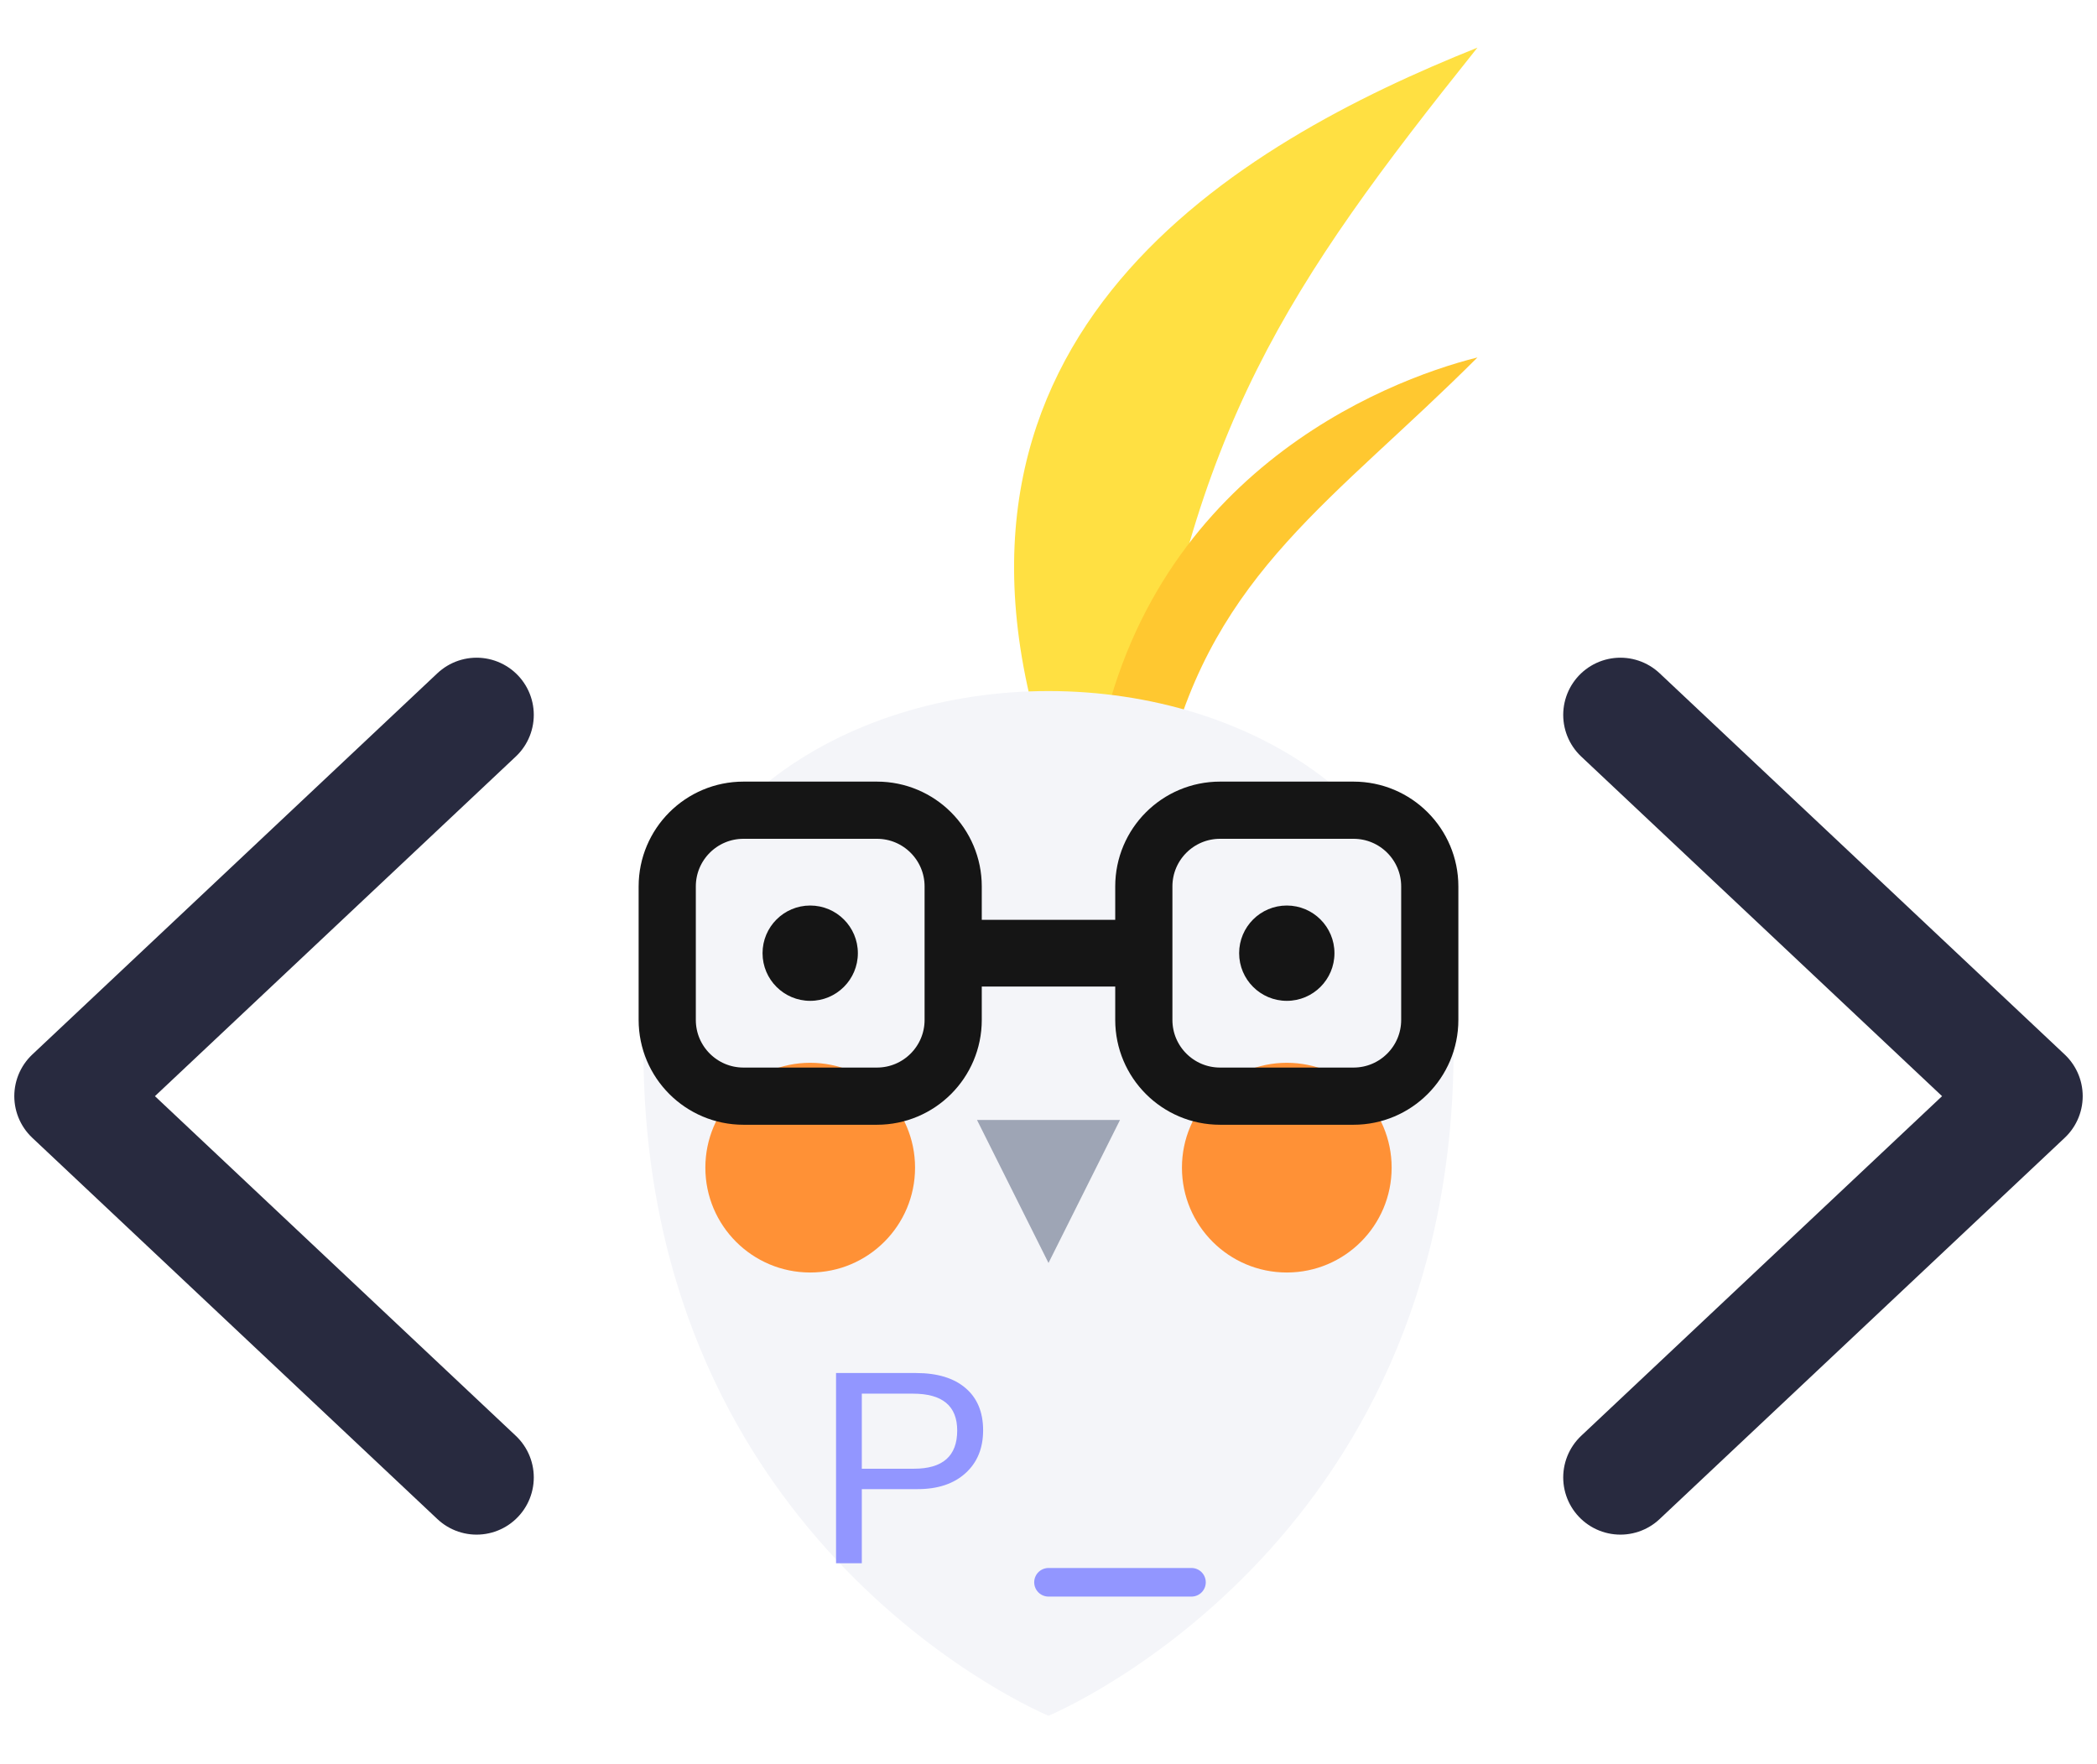
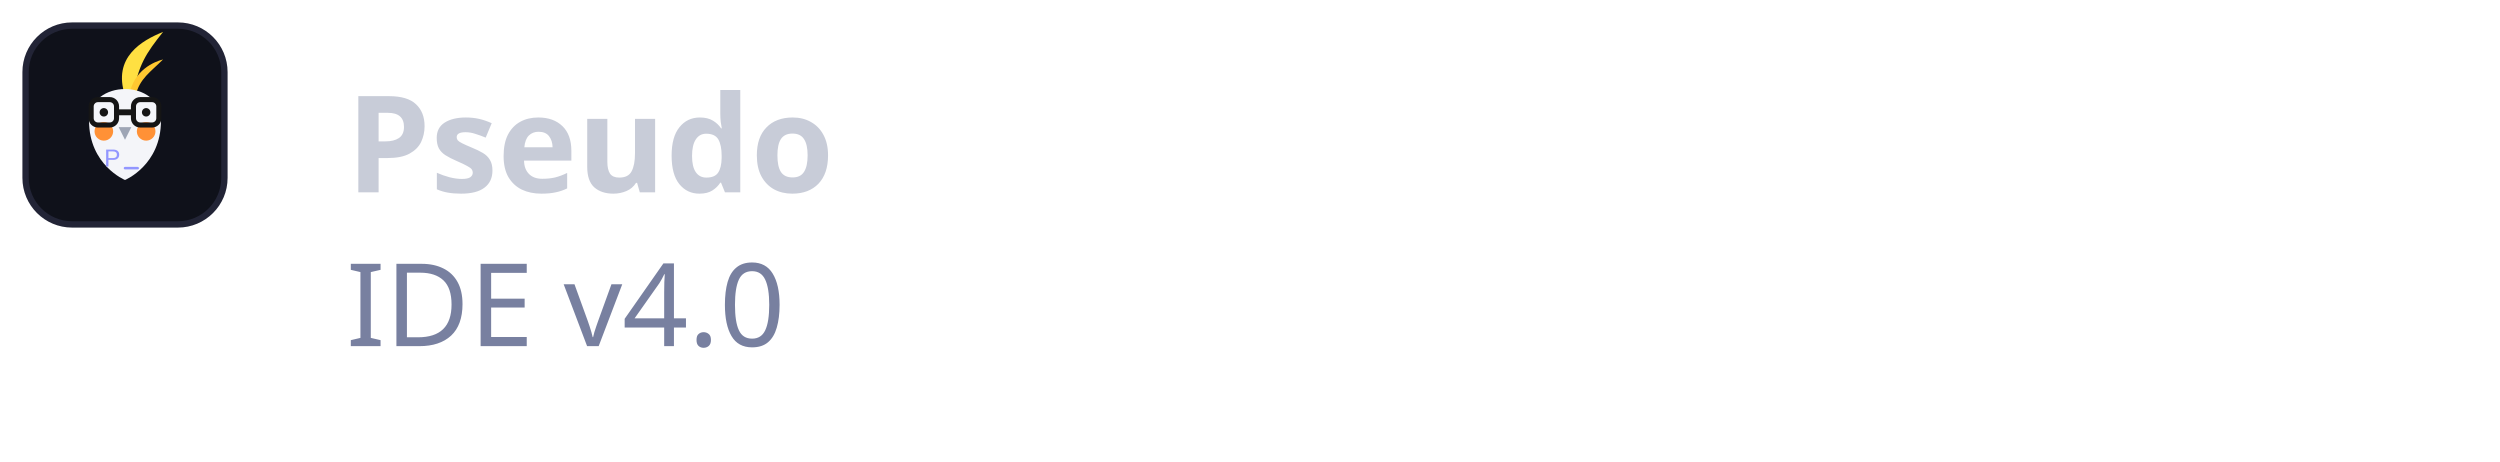
- <svg xmlns="http://www.w3.org/2000/svg" viewBox="30 20 440 370" width="100%" height="100%">
-   <path d="M 130 170 L 45 250 L 130 330" fill="none" stroke="#282a3f" stroke-width="24" stroke-linecap="round" stroke-linejoin="round" />
-   <path d="M 370 170 L 455 250 L 370 330" fill="none" stroke="#282a3f" stroke-width="24" stroke-linecap="round" stroke-linejoin="round" />
-   <path d="M 250 180 C 220 90 290 50 340 30 C 300 80 280 110 270 180 Z" fill="#ffe042" />
-   <path d="M 260 180 C 270 120 320 100 340 95 C 310 125 285 140 275 180 Z" fill="#ffc830" />
-   <path d="M 165 240 C 165 140 335 140 335 240 C 335 345 250 380 250 380 C 250 380 165 345 165 240 Z" fill="#f4f5f9" />
-   <circle cx="200" cy="265" r="22" fill="#ff9136" />
-   <circle cx="300" cy="265" r="22" fill="#ff9136" />
-   <polygon points="235,255 265,255 250,285" fill="#9ea5b5" />
-   <line x1="225" y1="220" x2="275" y2="220" stroke="#151515" stroke-width="14" />
-   <rect x="170" y="190" width="60" height="60" rx="16" fill="none" stroke="#151515" stroke-width="12" />
-   <rect x="270" y="190" width="60" height="60" rx="16" fill="none" stroke="#151515" stroke-width="12" />
-   <circle cx="200" cy="220" r="10" fill="#151515" />
-   <circle cx="300" cy="220" r="10" fill="#151515" />
-   <text x="220" y="348" font-family="Arial, Helvetica, sans-serif" font-size="58" font-weight="normal" fill="#9296ff" text-anchor="middle">P</text>
-   <line x1="250" y1="352" x2="280" y2="352" stroke="#9296ff" stroke-width="6" stroke-linecap="round" />
+ <svg xmlns="http://www.w3.org/2000/svg" viewBox="0 0 260 48" height="48">
+   <g transform="translate(2,2) scale(0.044)">
+     <rect x="15" y="15" width="470" height="470" rx="110" fill="#0f111a" stroke="#222436" stroke-width="15" />
+     <path d="M 250 180 C 220 90 290 50 340 30 C 300 80 280 110 270 180 Z" fill="#ffe042" />
+     <path d="M 260 180 C 270 120 320 100 340 95 C 310 125 285 140 275 180 Z" fill="#ffc830" />
+     <path d="M 165 240 C 165 140 335 140 335 240 C 335 345 250 380 250 380 C 250 380 165 345 165 240 Z" fill="#f4f5f9" />
+     <circle cx="200" cy="265" r="22" fill="#ff9136" />
+     <circle cx="300" cy="265" r="22" fill="#ff9136" />
+     <polygon points="235,255 265,255 250,285" fill="#9ea5b5" />
+     <line x1="225" y1="220" x2="275" y2="220" stroke="#151515" stroke-width="14" />
+     <rect x="170" y="190" width="60" height="60" rx="16" fill="none" stroke="#151515" stroke-width="12" />
+     <rect x="270" y="190" width="60" height="60" rx="16" fill="none" stroke="#151515" stroke-width="12" />
+     <circle cx="200" cy="220" r="10" fill="#151515" />
+     <circle cx="300" cy="220" r="10" fill="#151515" />
+     <text x="220" y="348" font-family="Arial, Helvetica, sans-serif" font-size="58" font-weight="normal" fill="#9296ff" text-anchor="middle">P</text>
+     <line x1="250" y1="352" x2="280" y2="352" stroke="#9296ff" stroke-width="6" stroke-linecap="round" />
+   </g>
+   <text x="36" y="20" font-family="Outfit, system-ui, sans-serif" font-size="14" font-weight="700" fill="#c8ccd8">Pseudo</text>
+   <text x="36" y="36" font-family="Outfit, system-ui, sans-serif" font-size="12" font-weight="400" fill="#7880a0">IDE  v4.0</text>
</svg>
